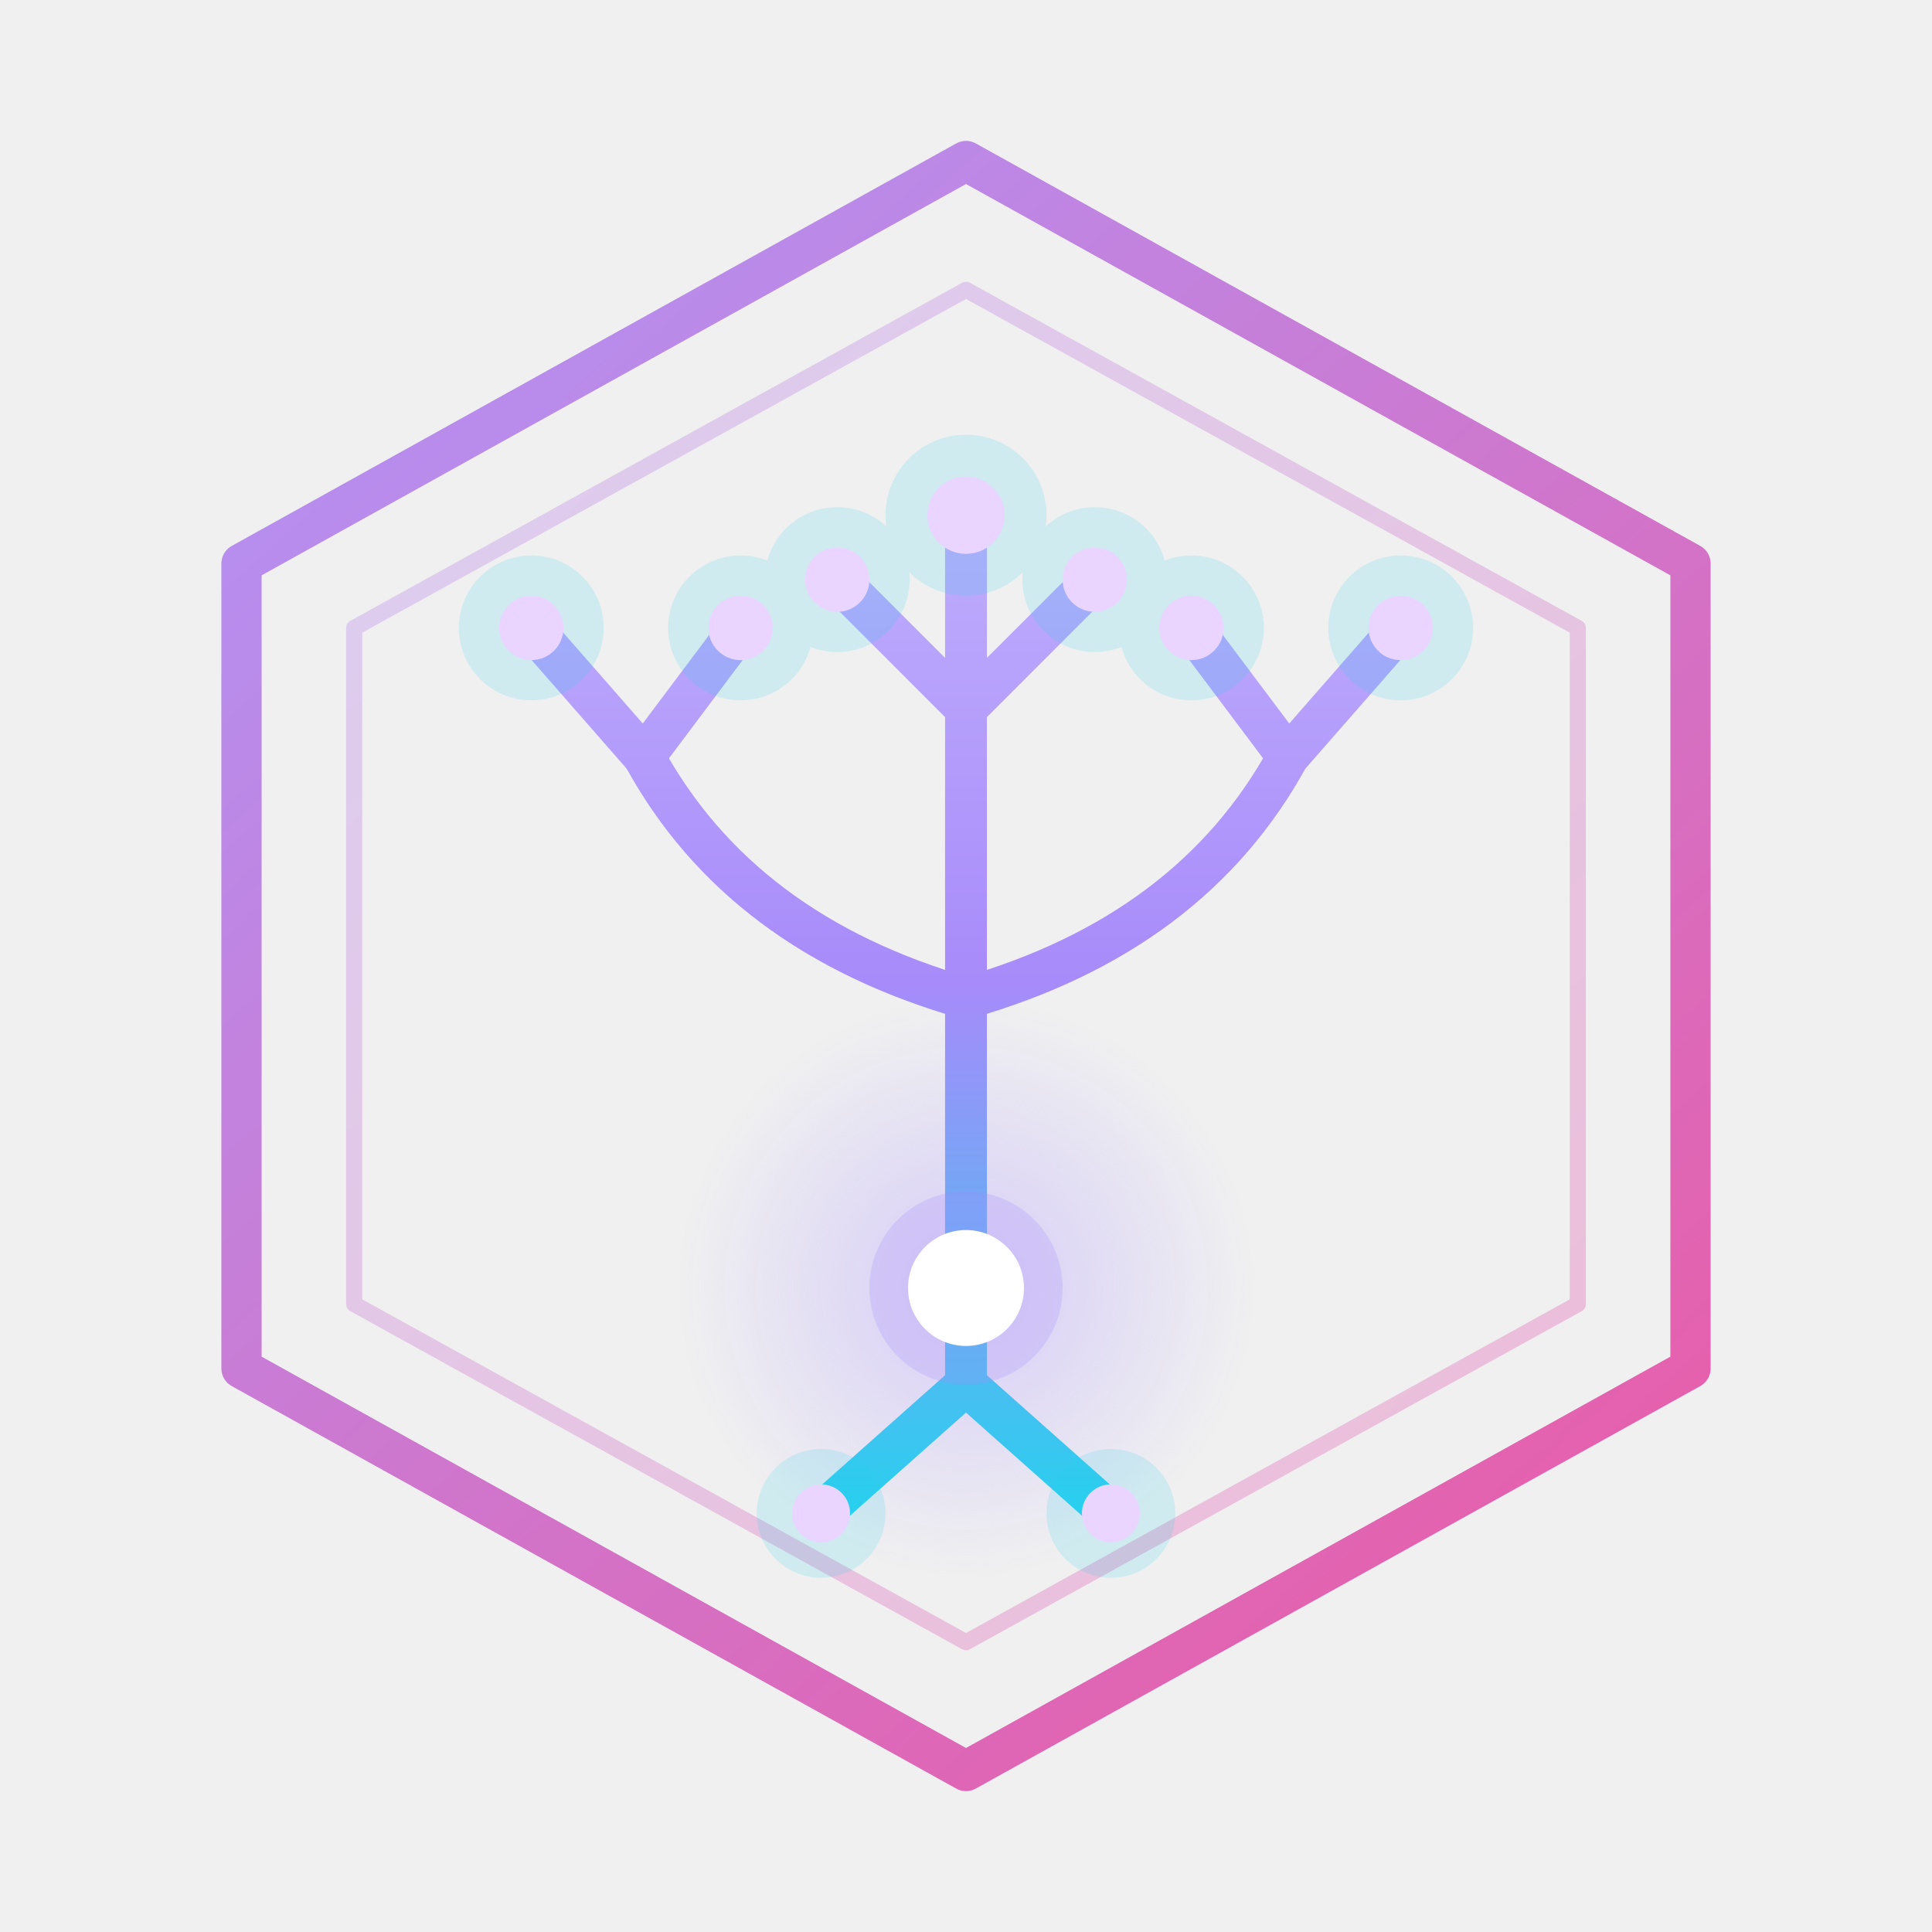
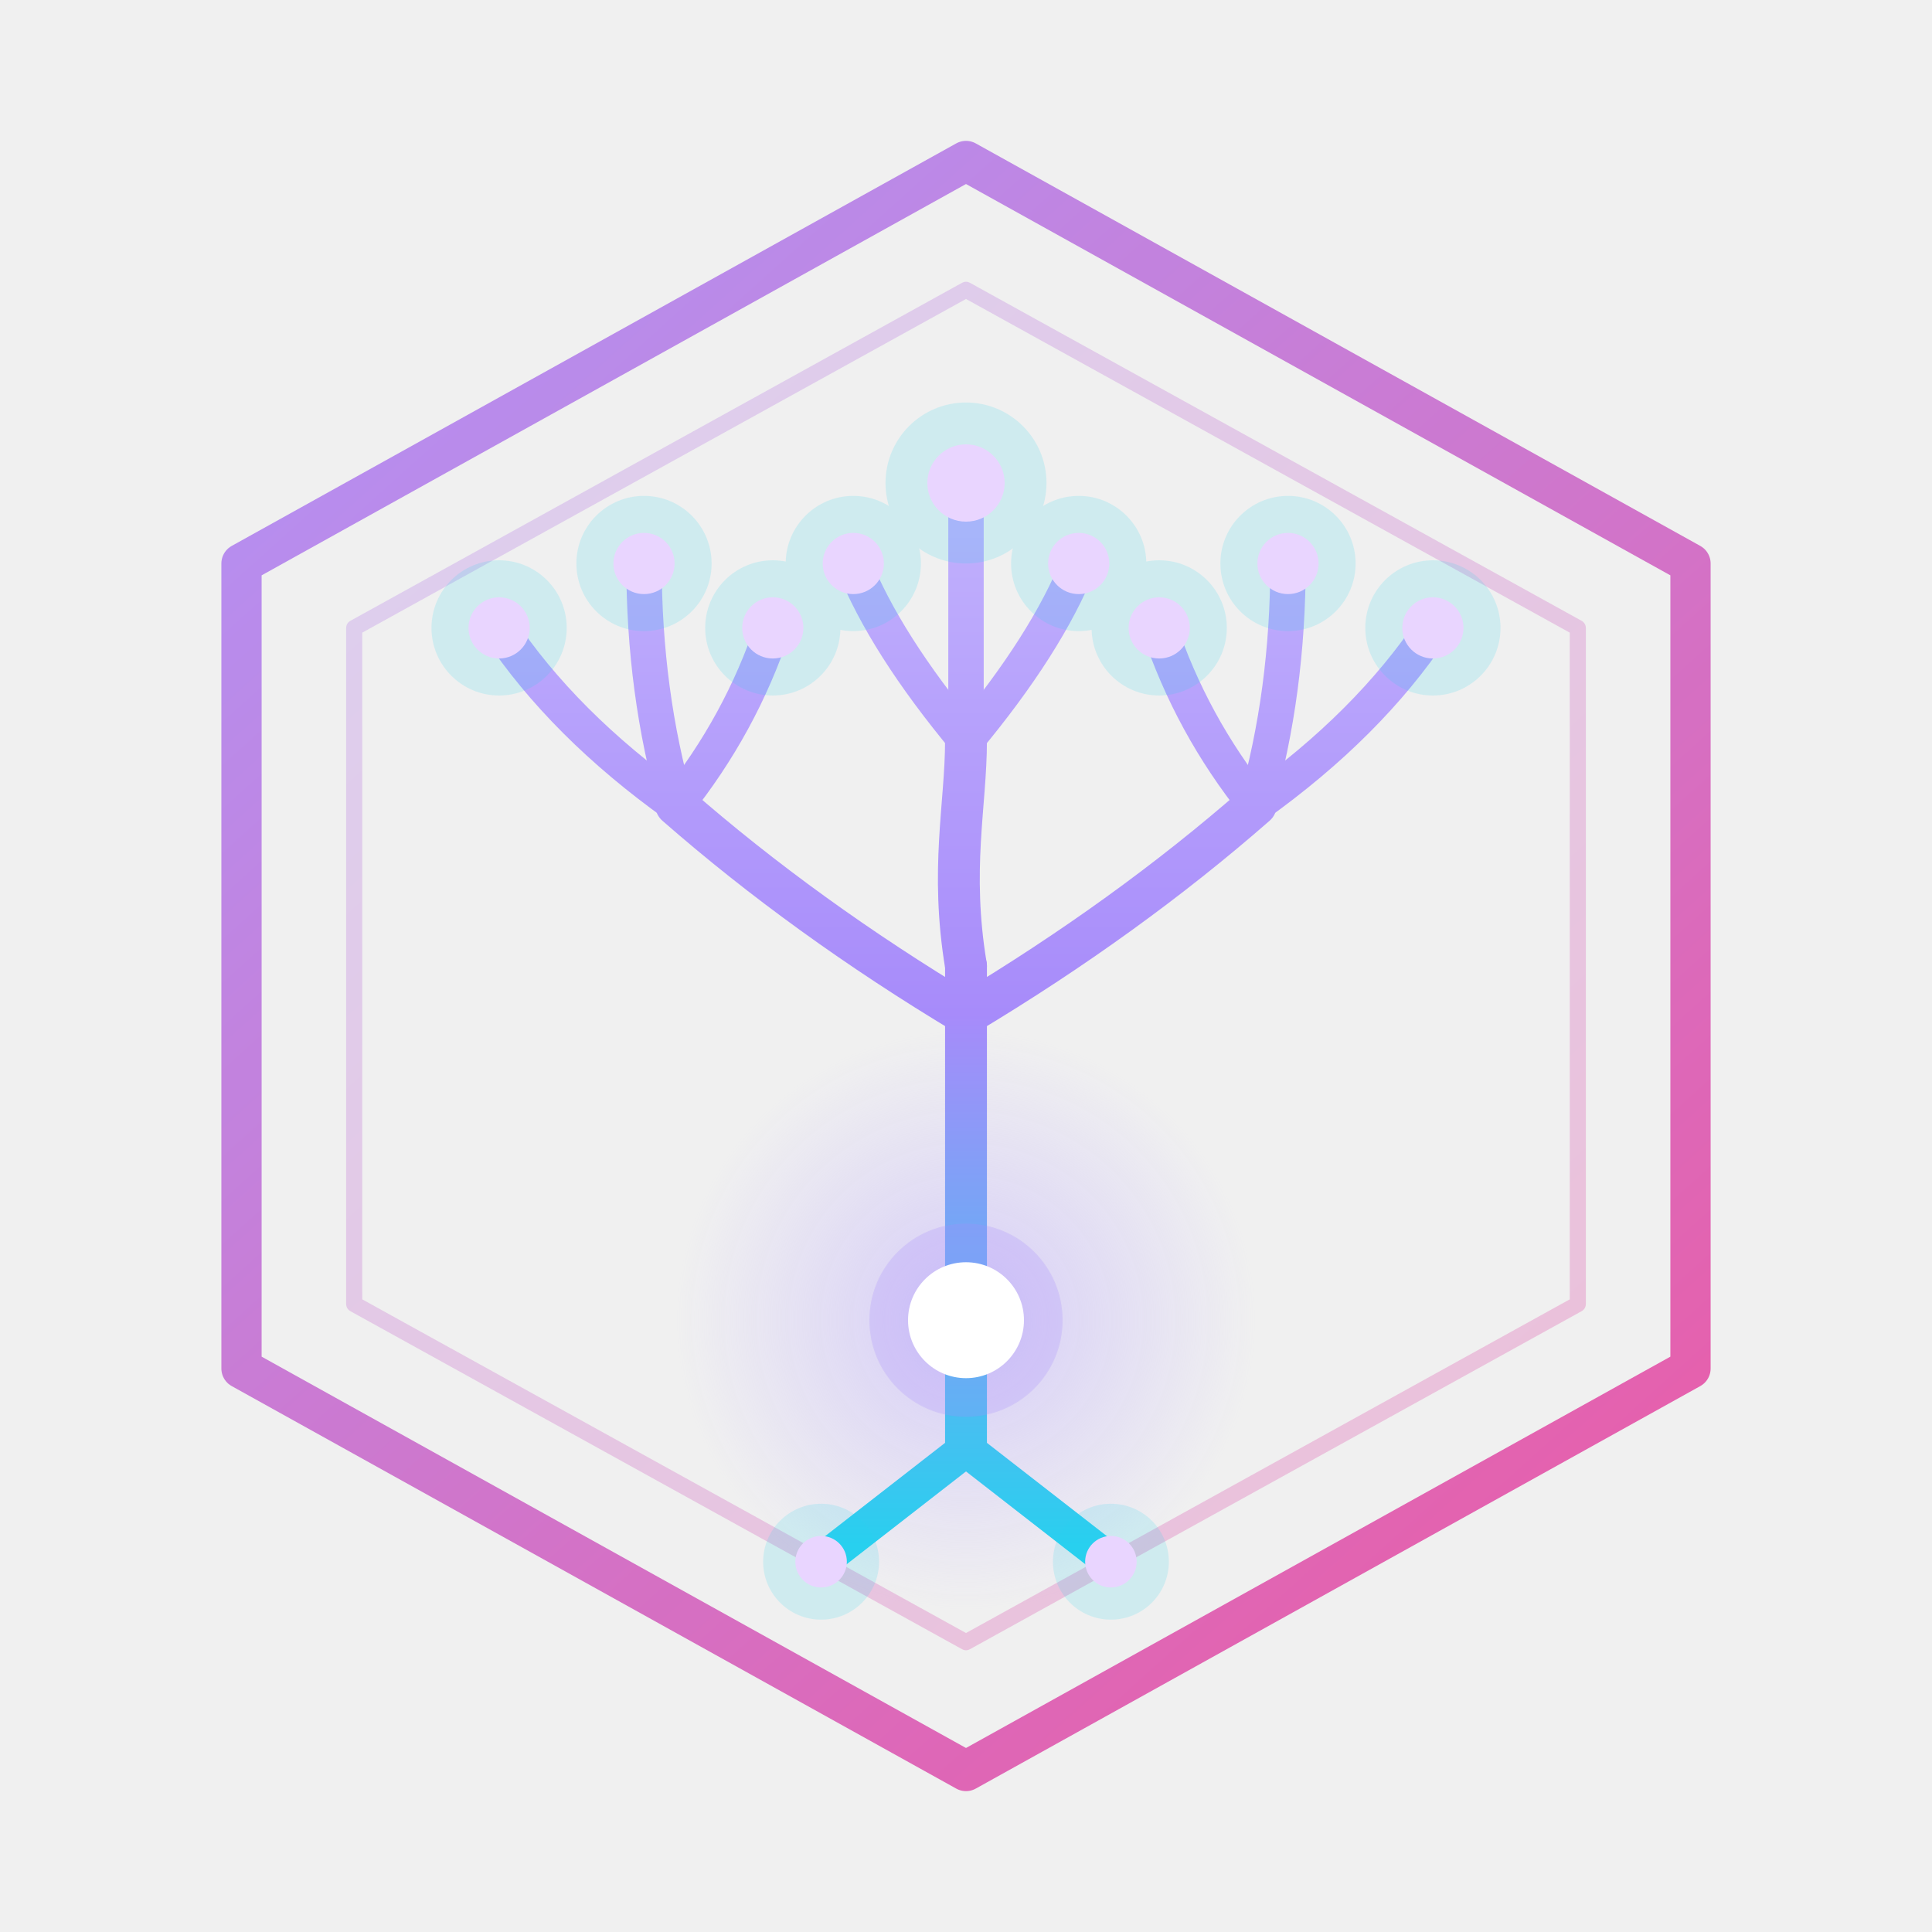
<svg xmlns="http://www.w3.org/2000/svg" viewBox="0 0 120 120" fill="none">
  <defs>
-     <linearGradient id="tg" x1="60" y1="26" x2="60" y2="96" gradientUnits="userSpaceOnUse">
+     <linearGradient id="tg" x1="60" y1="28" x2="60" y2="98" gradientUnits="userSpaceOnUse">
      <stop offset="0" stop-color="#C4B5FD" />
      <stop offset="0.5" stop-color="#A78BFA" />
      <stop offset="1" stop-color="#22D3EE" />
    </linearGradient>
    <linearGradient id="fg" x1="15" y1="10" x2="105" y2="110" gradientUnits="userSpaceOnUse">
      <stop offset="0" stop-color="#A78BFA" />
      <stop offset="1" stop-color="#EC4899" />
    </linearGradient>
-     <radialGradient id="core" cx="60" cy="80" r="18" gradientUnits="userSpaceOnUse">
+     <radialGradient id="core" cx="60" cy="82" r="18" gradientUnits="userSpaceOnUse">
      <stop offset="0" stop-color="#C4B5FD" stop-opacity="0.6" />
      <stop offset="1" stop-color="#C4B5FD" stop-opacity="0" />
    </radialGradient>
  </defs>
  <path d="M60 10 L105 35 L105 85 L60 110 L15 85 L15 35 Z" stroke="url(#fg)" stroke-width="2.5" stroke-linejoin="round" opacity="0.9" />
-   <path d="M60 18 L98 39 L98 81 L60 102 L22 81 L22 39 Z" stroke="url(#fg)" stroke-width="1" stroke-linejoin="round" opacity="0.32" />
-   <circle cx="60" cy="80" r="18" fill="url(#core)" />
+   <path d="M60 18 L98 39 L98 81 L60 102 L22 81 L22 39 Z" stroke="url(#fg)" stroke-width="1" stroke-linejoin="round" opacity="0.30" />
+   <circle cx="60" cy="82" r="18" fill="url(#core)" />
  <g stroke="url(#tg)" stroke-width="2.6" stroke-linecap="round" stroke-linejoin="round">
-     <path d="M60 86 L60 58" />
-     <path d="M60 62 Q 46 58 40 47" />
-     <path d="M60 62 Q 74 58 80 47" />
-     <path d="M60 58 L60 44" />
-     <path d="M40 47 L33 39" />
-     <path d="M40 47 L46 39" />
-     <path d="M80 47 L87 39" />
-     <path d="M80 47 L74 39" />
-     <path d="M60 44 L52 36" />
-     <path d="M60 44 L68 36" />
-     <path d="M60 44 L60 32" />
-     <path d="M60 86 L51 94" />
-     <path d="M60 86 L69 94" />
+     <path d="M60 90 L60 60" />
+     <path d="M60 63 Q 50 57 42 50" />
+     <path d="M60 63 Q 70 57 78 50" />
+     <path d="M60 60 C 59 54 60 50 60 46" />
+   </g>
+   <g stroke="url(#tg)" stroke-width="2.2" stroke-linecap="round" stroke-linejoin="round" fill="none">
+     <path d="M42 50 Q 35 45 31 39" />
+     <path d="M42 50 Q 40 43 40 35" />
+     <path d="M42 50 Q 46 45 48 39" />
+     <path d="M60 46 Q 55 40 53 35" />
+     <path d="M60 46 Q 60 38 60 30" />
+     <path d="M60 46 Q 65 40 67 35" />
+     <path d="M78 50 Q 85 45 89 39" />
+     <path d="M78 50 Q 80 43 80 35" />
+     <path d="M78 50 Q 74 45 72 39" />
+     <path d="M60 90 L51 97" />
+     <path d="M60 90 L69 97" />
  </g>
  <g fill="#22D3EE" opacity="0.16">
-     <circle cx="33" cy="39" r="4.5" />
-     <circle cx="46" cy="39" r="4.5" />
-     <circle cx="87" cy="39" r="4.5" />
-     <circle cx="74" cy="39" r="4.5" />
-     <circle cx="52" cy="36" r="4.5" />
-     <circle cx="68" cy="36" r="4.5" />
-     <circle cx="60" cy="32" r="5" />
-     <circle cx="51" cy="94" r="4" />
-     <circle cx="69" cy="94" r="4" />
+     <circle cx="31" cy="39" r="4.2" />
+     <circle cx="40" cy="35" r="4.2" />
+     <circle cx="48" cy="39" r="4.2" />
+     <circle cx="53" cy="35" r="4.2" />
+     <circle cx="60" cy="30" r="5" />
+     <circle cx="67" cy="35" r="4.2" />
+     <circle cx="89" cy="39" r="4.2" />
+     <circle cx="80" cy="35" r="4.2" />
+     <circle cx="72" cy="39" r="4.2" />
+     <circle cx="51" cy="97" r="3.6" />
+     <circle cx="69" cy="97" r="3.6" />
  </g>
  <g fill="#E9D5FF">
-     <circle cx="33" cy="39" r="2" />
-     <circle cx="46" cy="39" r="2" />
-     <circle cx="87" cy="39" r="2" />
-     <circle cx="74" cy="39" r="2" />
-     <circle cx="52" cy="36" r="2" />
-     <circle cx="68" cy="36" r="2" />
-     <circle cx="60" cy="32" r="2.4" />
-     <circle cx="51" cy="94" r="1.8" />
-     <circle cx="69" cy="94" r="1.8" />
+     <circle cx="31" cy="39" r="1.9" />
+     <circle cx="40" cy="35" r="1.9" />
+     <circle cx="48" cy="39" r="1.9" />
+     <circle cx="53" cy="35" r="1.9" />
+     <circle cx="60" cy="30" r="2.4" />
+     <circle cx="67" cy="35" r="1.9" />
+     <circle cx="89" cy="39" r="1.9" />
+     <circle cx="80" cy="35" r="1.9" />
+     <circle cx="72" cy="39" r="1.9" />
+     <circle cx="51" cy="97" r="1.6" />
+     <circle cx="69" cy="97" r="1.6" />
  </g>
-   <circle cx="60" cy="80" r="6" fill="#A78BFA" opacity="0.25" />
-   <circle cx="60" cy="80" r="3.6" fill="#FFFFFF" />
+   <circle cx="60" cy="82" r="6" fill="#A78BFA" opacity="0.25" />
+   <circle cx="60" cy="82" r="3.6" fill="#FFFFFF" />
</svg>
